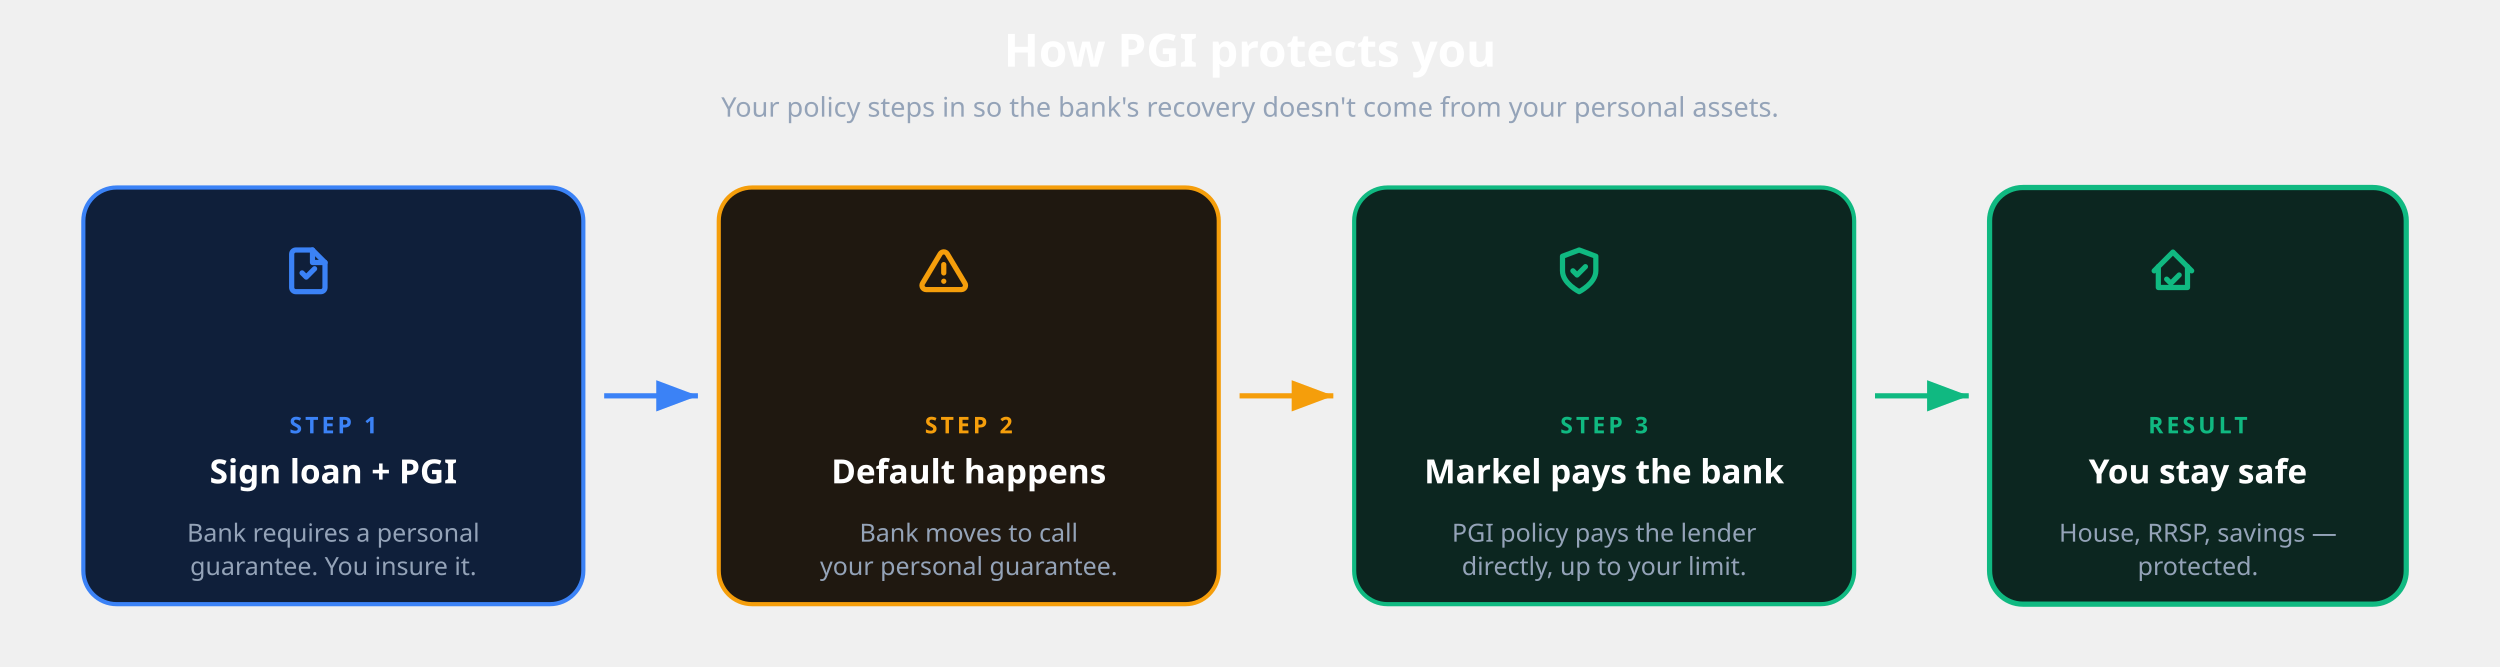
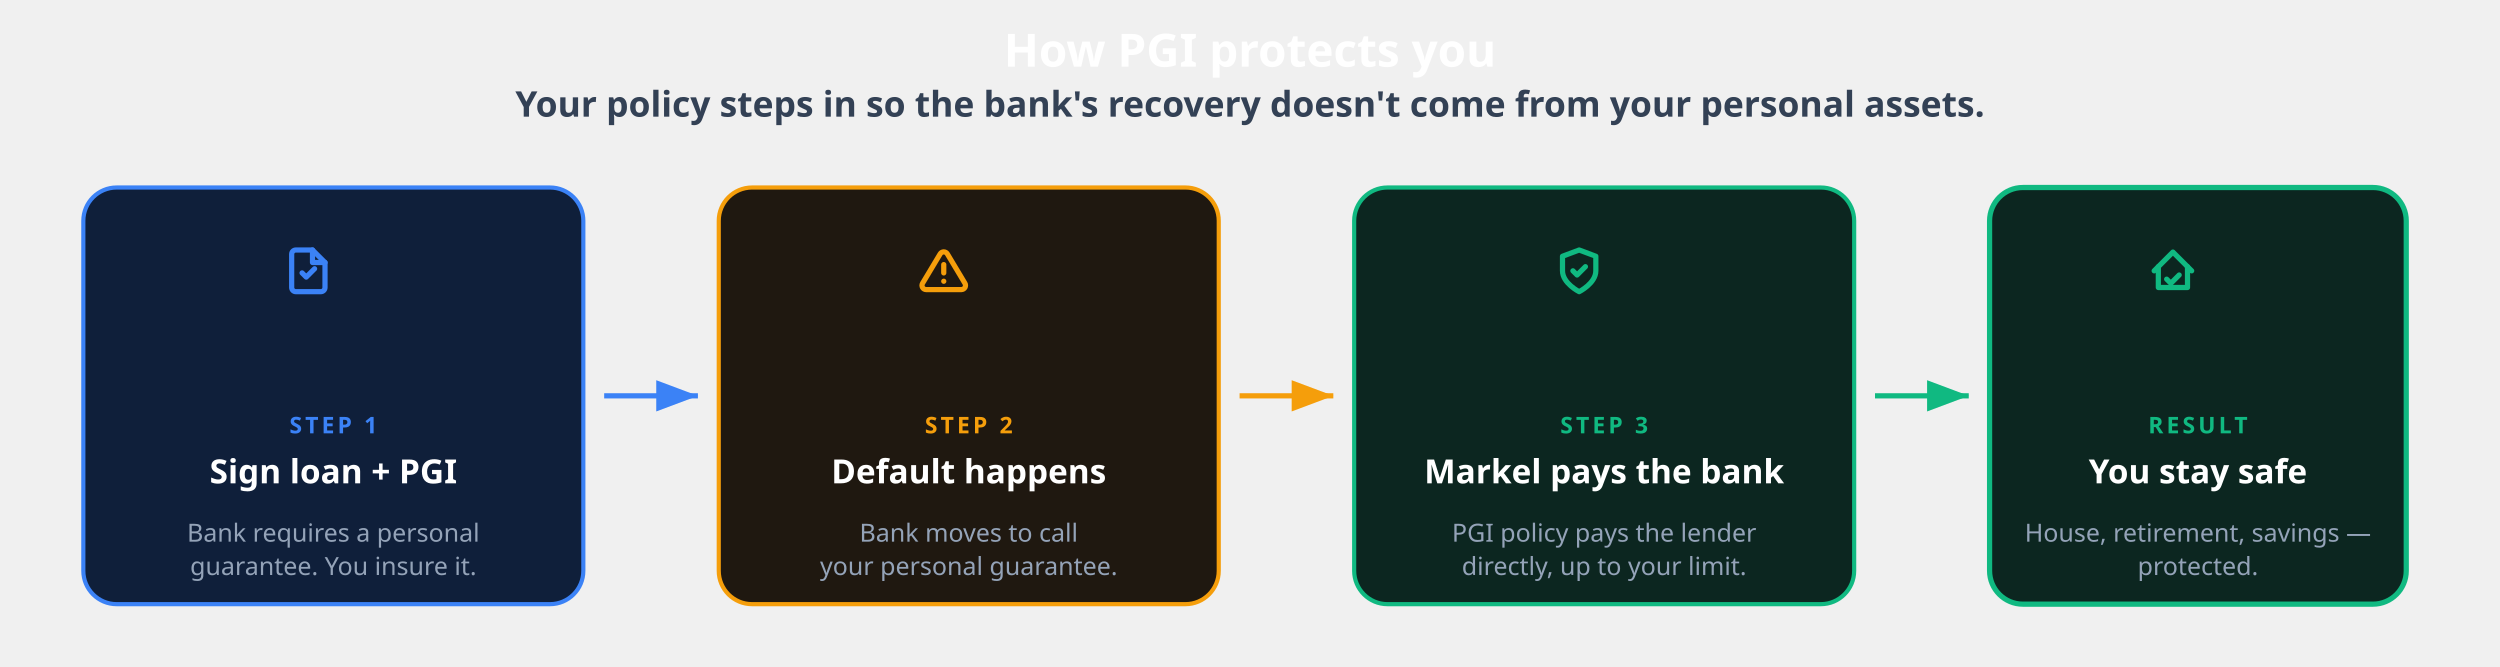
<svg xmlns="http://www.w3.org/2000/svg" viewBox="0 0 1200 320" role="img" aria-label="How PGI protects you: sign loan and PGI, default happens, Markel pays the bank, you stay safe">
  <defs>
    <marker id="ar-blue" markerWidth="10" markerHeight="10" refX="8" refY="3" orient="auto">
      <path d="M0,0 L0,6 L8,3 z" fill="#3b82f6" />
    </marker>
    <marker id="ar-amber" markerWidth="10" markerHeight="10" refX="8" refY="3" orient="auto">
      <path d="M0,0 L0,6 L8,3 z" fill="#f59e0b" />
    </marker>
    <marker id="ar-emerald" markerWidth="10" markerHeight="10" refX="8" refY="3" orient="auto">
      <path d="M0,0 L0,6 L8,3 z" fill="#10b981" />
    </marker>
  </defs>
  <text x="600" y="32" font-family="ui-sans-serif, system-ui, sans-serif" font-size="22" font-weight="700" fill="#ffffff" text-anchor="middle">How PGI protects you</text>
-   <text x="600" y="56" font-family="ui-sans-serif, system-ui, sans-serif" font-size="13" fill="#94a3b8" text-anchor="middle">Your policy steps in so the bank's recovery doesn't come from your personal assets.</text>
+   <text x="600" y="56" font-family="ui-sans-serif, system-ui, sans-serif" font-size="17" font-weight="600" fill="#334155" text-anchor="middle">Your policy steps in so the bank's recovery doesn't come from your personal assets.</text>
  <g transform="translate(40, 90)">
    <rect width="240" height="200" rx="16" fill="#0f1f3a" stroke="#3b82f6" stroke-width="2" />
    <g transform="translate(96, 28)" stroke="#3b82f6" stroke-width="2.5" fill="none" stroke-linecap="round" stroke-linejoin="round">
      <path d="M14 2H6a2 2 0 0 0-2 2v16a2 2 0 0 0 2 2h12a2 2 0 0 0 2-2V8z" />
      <path d="M14 2v6h6" />
      <path d="M9 13l2 2 4-4" />
    </g>
    <text x="120" y="118" font-family="ui-sans-serif, system-ui, sans-serif" font-size="11" font-weight="700" letter-spacing="1.5" fill="#3b82f6" text-anchor="middle">STEP 1</text>
    <text x="120" y="142" font-family="ui-sans-serif, system-ui, sans-serif" font-size="16" font-weight="700" fill="#ffffff" text-anchor="middle">Sign loan + PGI</text>
    <text x="120" y="170" font-family="ui-sans-serif, system-ui, sans-serif" font-size="12" fill="#94a3b8" text-anchor="middle">Bank requires a personal</text>
    <text x="120" y="186" font-family="ui-sans-serif, system-ui, sans-serif" font-size="12" fill="#94a3b8" text-anchor="middle">guarantee. You insure it.</text>
  </g>
  <line x1="290" y1="190" x2="335" y2="190" stroke="#3b82f6" stroke-width="2.5" marker-end="url(#ar-blue)" />
  <g transform="translate(345, 90)">
    <rect width="240" height="200" rx="16" fill="#1f1810" stroke="#f59e0b" stroke-width="2" />
    <g transform="translate(96, 28)" stroke="#f59e0b" stroke-width="2.5" fill="none" stroke-linecap="round" stroke-linejoin="round">
      <path d="M10.29 3.86L1.82 18a2 2 0 0 0 1.71 3h16.94a2 2 0 0 0 1.71-3L13.71 3.86a2 2 0 0 0-3.42 0z" />
      <path d="M12 9v4" />
      <path d="M12 17h.01" />
    </g>
    <text x="120" y="118" font-family="ui-sans-serif, system-ui, sans-serif" font-size="11" font-weight="700" letter-spacing="1.5" fill="#f59e0b" text-anchor="middle">STEP 2</text>
    <text x="120" y="142" font-family="ui-sans-serif, system-ui, sans-serif" font-size="16" font-weight="700" fill="#ffffff" text-anchor="middle">Default happens</text>
    <text x="120" y="170" font-family="ui-sans-serif, system-ui, sans-serif" font-size="12" fill="#94a3b8" text-anchor="middle">Bank moves to call</text>
    <text x="120" y="186" font-family="ui-sans-serif, system-ui, sans-serif" font-size="12" fill="#94a3b8" text-anchor="middle">your personal guarantee.</text>
  </g>
  <line x1="595" y1="190" x2="640" y2="190" stroke="#f59e0b" stroke-width="2.5" marker-end="url(#ar-amber)" />
  <g transform="translate(650, 90)">
    <rect width="240" height="200" rx="16" fill="#0c2620" stroke="#10b981" stroke-width="2" />
    <g transform="translate(96, 28)" stroke="#10b981" stroke-width="2.5" fill="none" stroke-linecap="round" stroke-linejoin="round">
      <path d="M12 22s8-4 8-10V5l-8-3-8 3v7c0 6 8 10 8 10z" />
      <path d="M9 12l2 2 4-4" />
    </g>
    <text x="120" y="118" font-family="ui-sans-serif, system-ui, sans-serif" font-size="11" font-weight="700" letter-spacing="1.5" fill="#10b981" text-anchor="middle">STEP 3</text>
    <text x="120" y="142" font-family="ui-sans-serif, system-ui, sans-serif" font-size="16" font-weight="700" fill="#ffffff" text-anchor="middle">Markel pays the bank</text>
    <text x="120" y="170" font-family="ui-sans-serif, system-ui, sans-serif" font-size="12" fill="#94a3b8" text-anchor="middle">PGI policy pays the lender</text>
    <text x="120" y="186" font-family="ui-sans-serif, system-ui, sans-serif" font-size="12" fill="#94a3b8" text-anchor="middle">directly, up to your limit.</text>
  </g>
  <line x1="900" y1="190" x2="945" y2="190" stroke="#10b981" stroke-width="2.5" marker-end="url(#ar-emerald)" />
  <g transform="translate(955, 90)">
    <rect width="200" height="200" rx="16" fill="#0c2620" stroke="#10b981" stroke-width="2.5" />
    <g transform="translate(76, 28)" stroke="#10b981" stroke-width="2.5" fill="none" stroke-linecap="round" stroke-linejoin="round">
      <path d="M3 12L12 3l9 9" />
      <path d="M5 10v10h14V10" />
      <path d="M9 16l2 2 4-4" />
    </g>
    <text x="100" y="118" font-family="ui-sans-serif, system-ui, sans-serif" font-size="11" font-weight="700" letter-spacing="1.5" fill="#10b981" text-anchor="middle">RESULT</text>
    <text x="100" y="142" font-family="ui-sans-serif, system-ui, sans-serif" font-size="16" font-weight="700" fill="#ffffff" text-anchor="middle">You stay safe</text>
-     <text x="100" y="170" font-family="ui-sans-serif, system-ui, sans-serif" font-size="12" fill="#94a3b8" text-anchor="middle">House, RRSP, savings —</text>
+     <text x="100" y="170" font-family="ui-sans-serif, system-ui, sans-serif" font-size="12" fill="#94a3b8" text-anchor="middle">House, retirement, savings —</text>
    <text x="100" y="186" font-family="ui-sans-serif, system-ui, sans-serif" font-size="12" fill="#94a3b8" text-anchor="middle">protected.</text>
  </g>
</svg>
